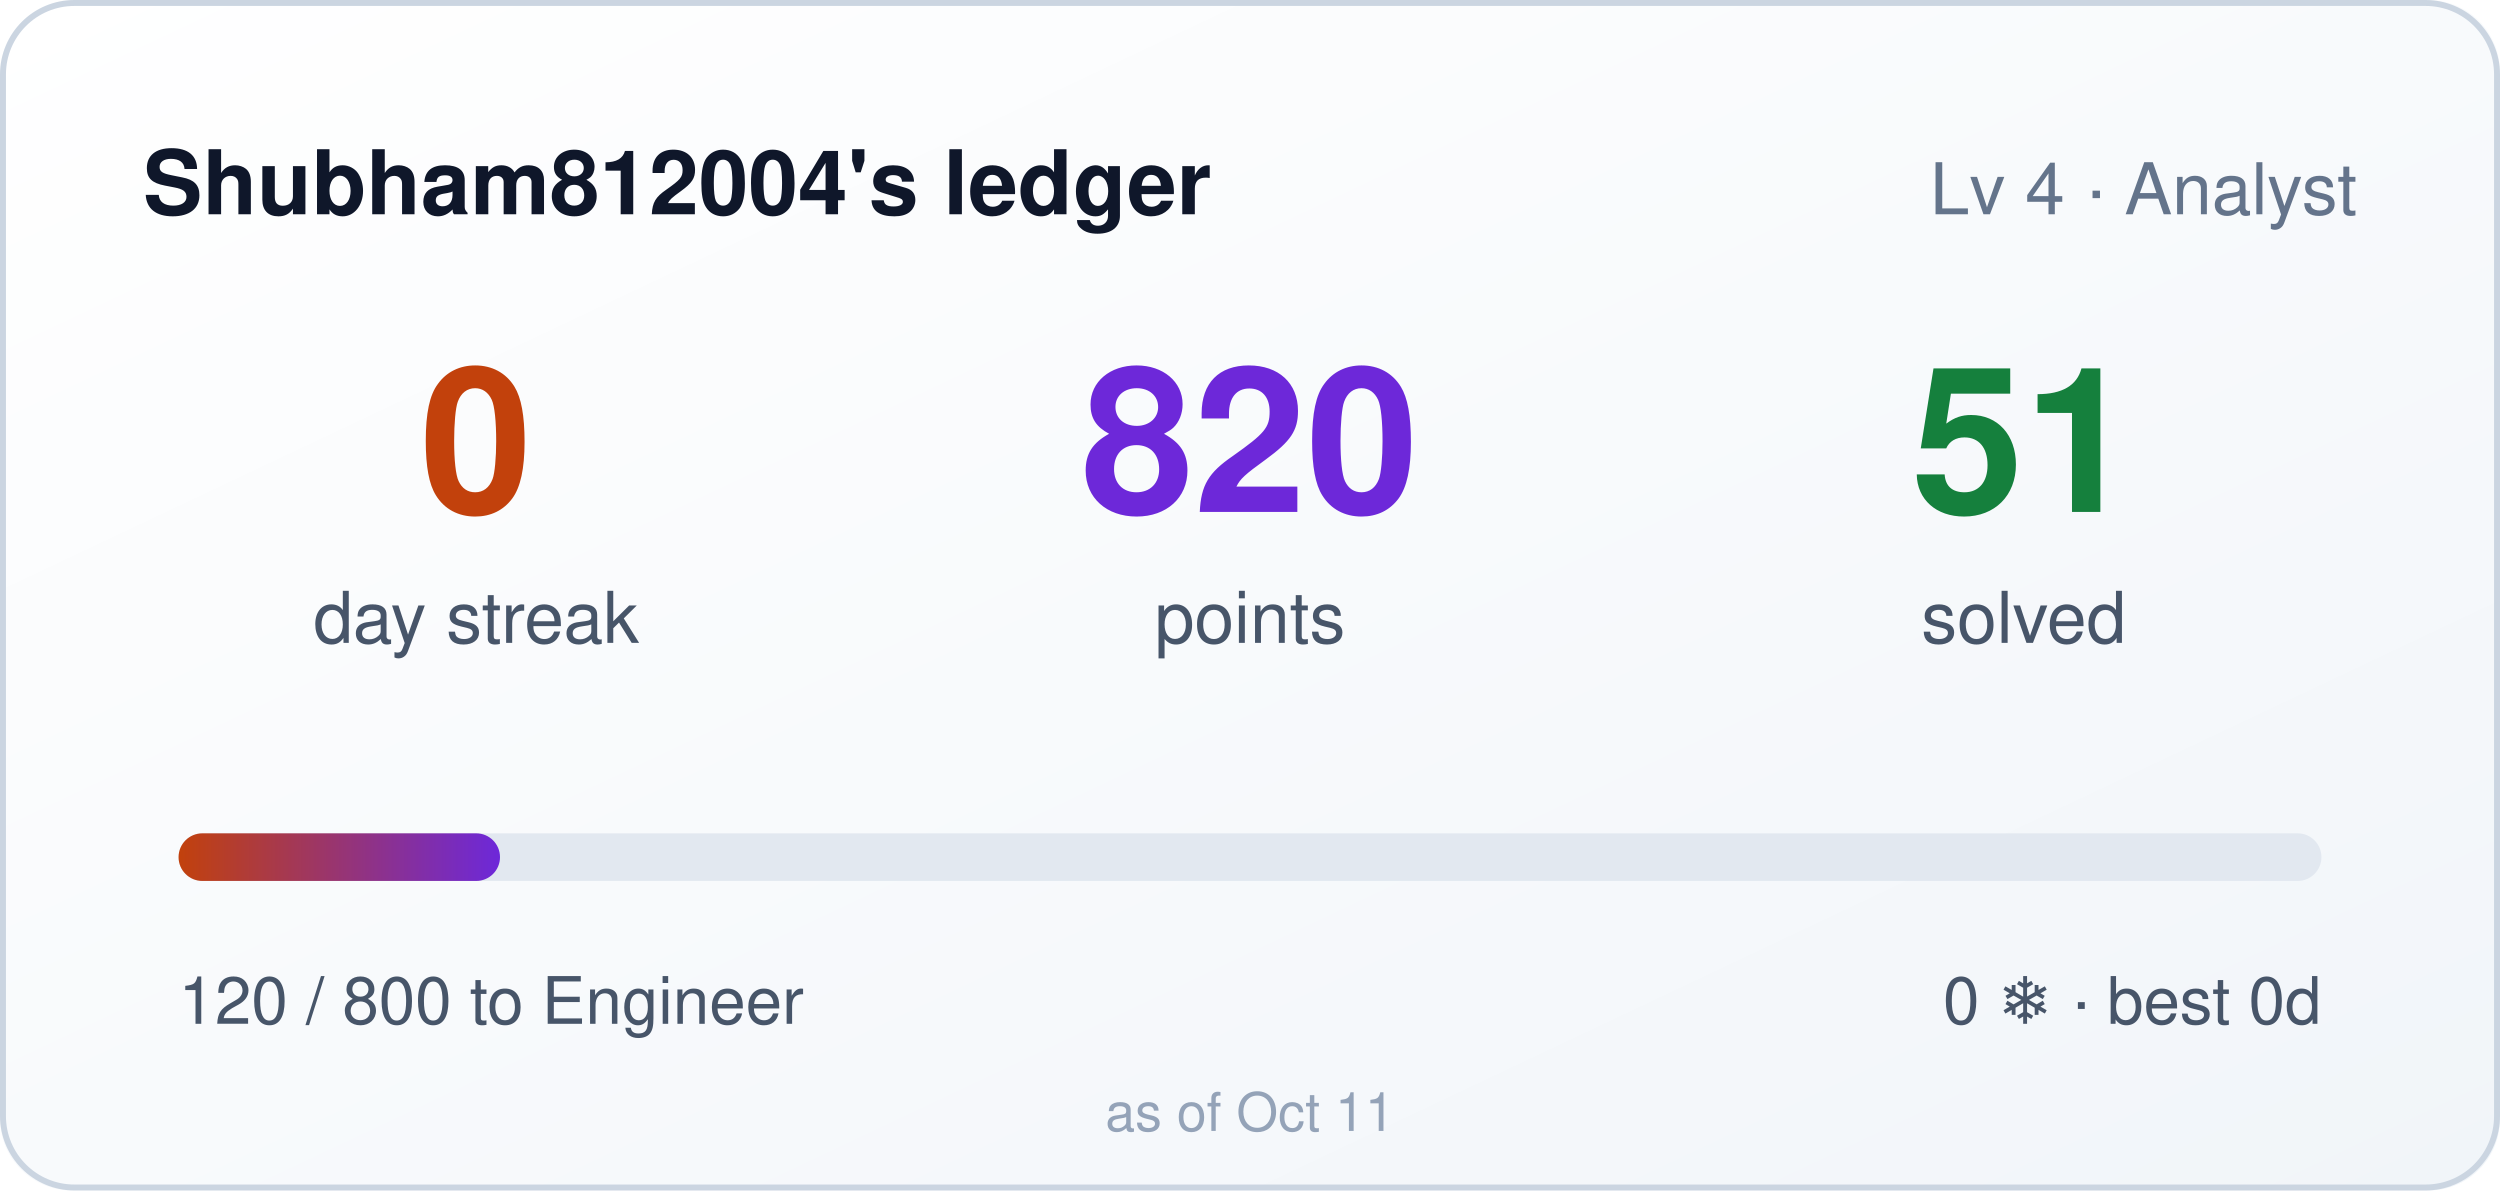
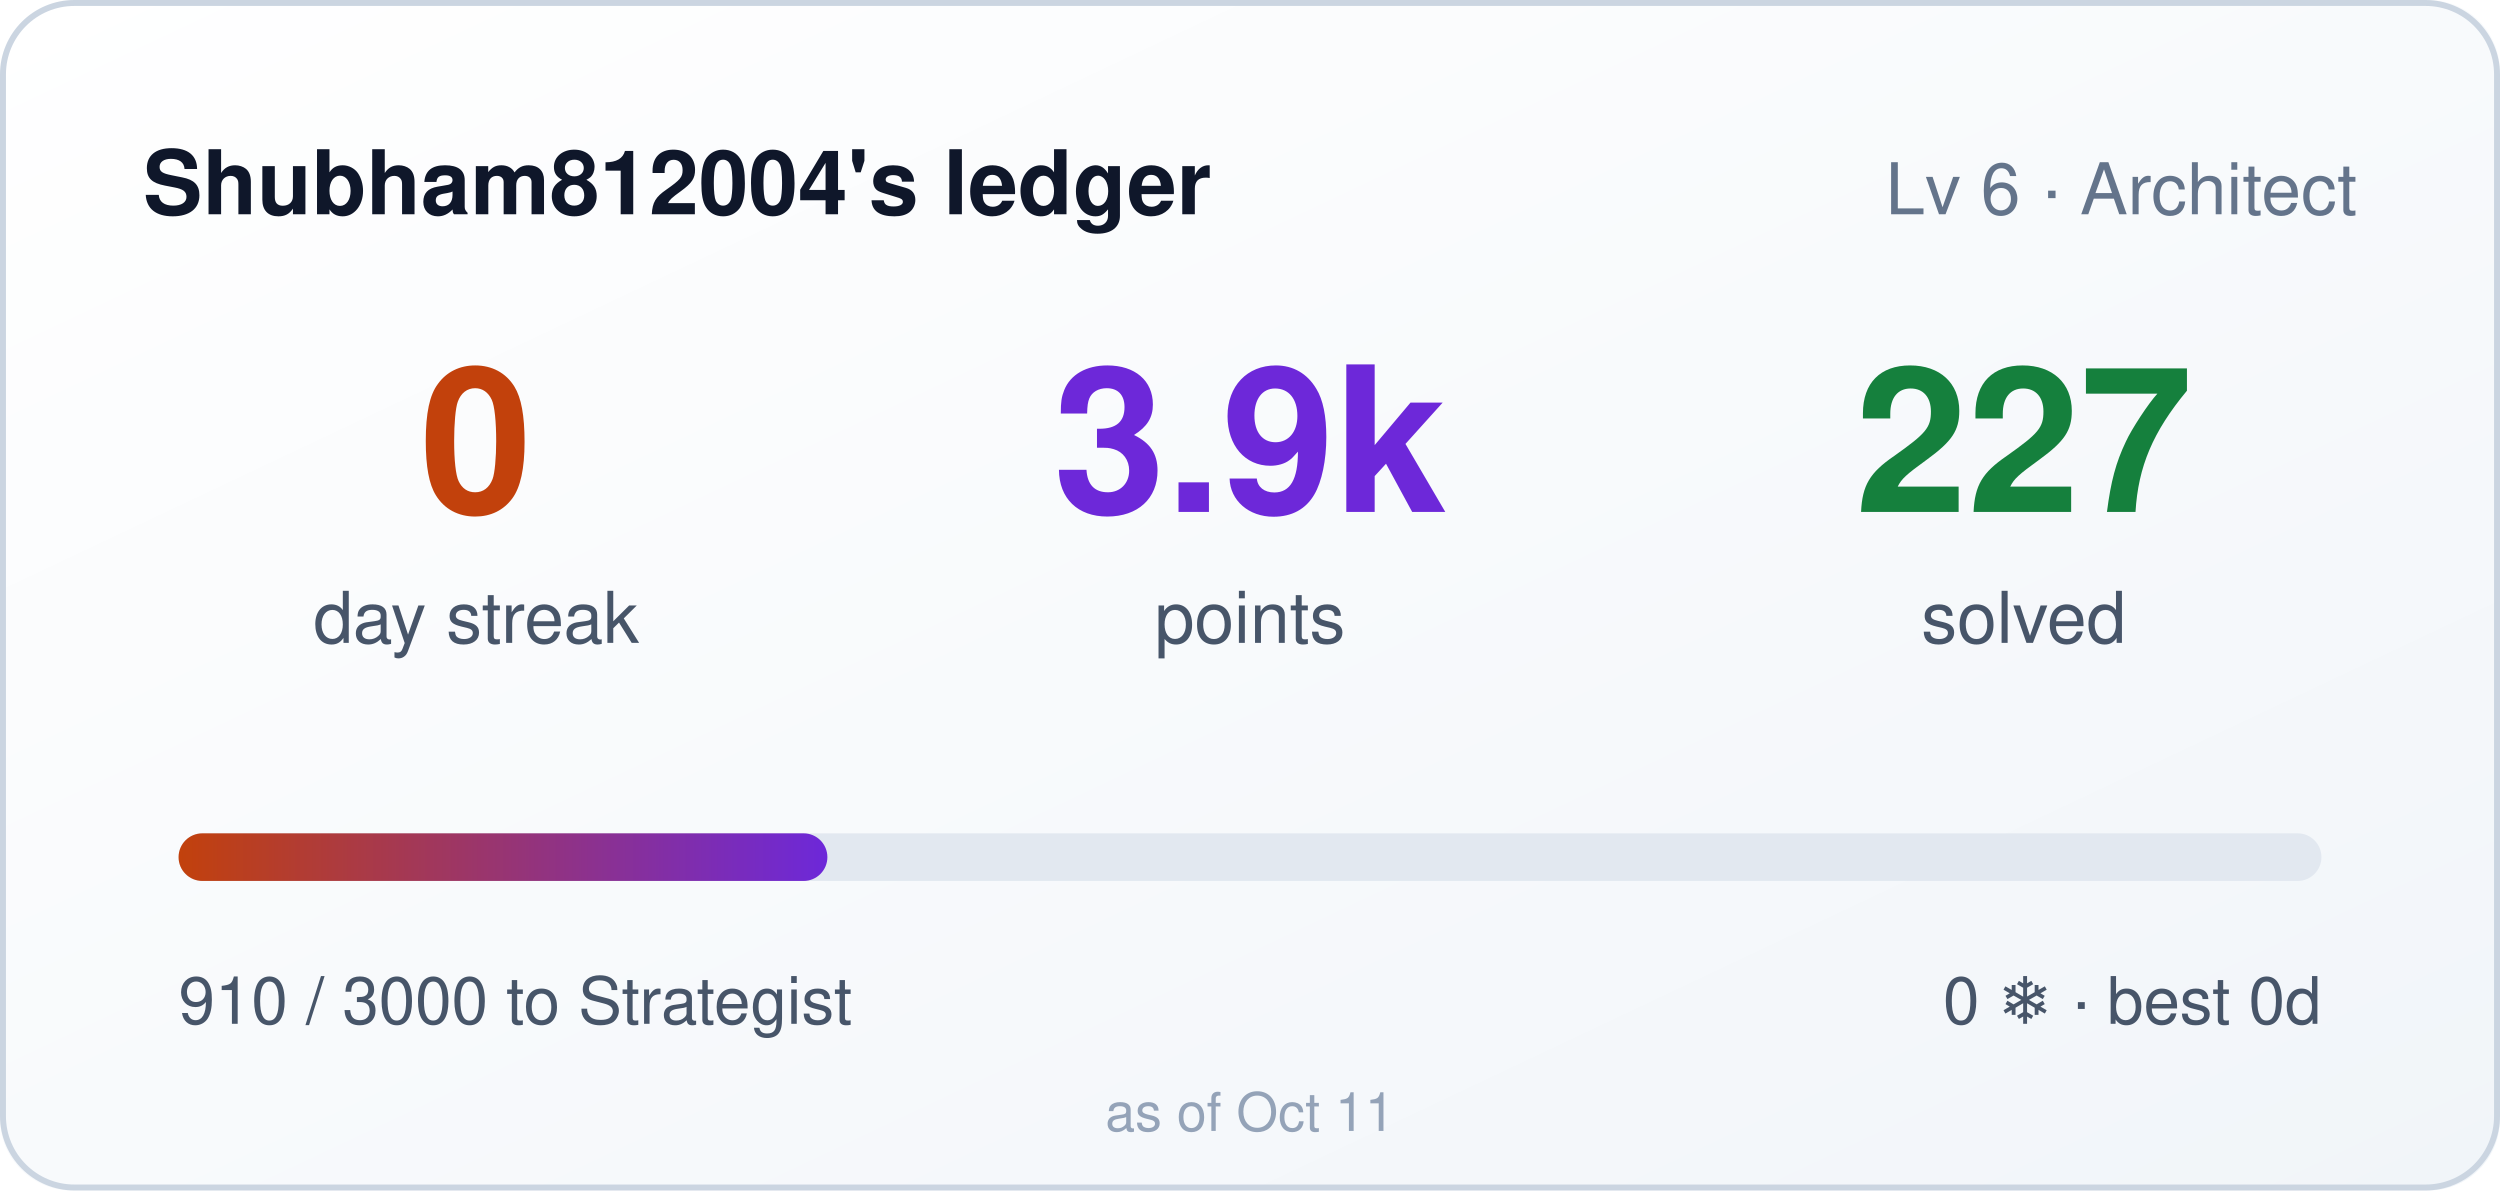
- <svg xmlns="http://www.w3.org/2000/svg" width="420" height="200" role="img" aria-label="Shubham812004's ledger: 0 day streak, 820 points">
+ <svg xmlns="http://www.w3.org/2000/svg" width="420" height="200" role="img" aria-label="Shubham812004's ledger: 0 day streak, 3910 points">
  <style>
    .bar,.n{transform-box:fill-box}
    .bar{transform-origin:left center}
    @media (prefers-reduced-motion: no-preference){
      .bar{animation:cl-grow .9s cubic-bezier(.22,1,.36,1) both}
      .n{animation:cl-rise .5s ease-out both}
      .n2{animation-delay:.08s}
      .n3{animation-delay:.16s}
    }
    @keyframes cl-grow{from{transform:scaleX(0)}to{transform:scaleX(1)}}
    @keyframes cl-rise{from{opacity:0;transform:translateY(6px)}to{opacity:1;transform:none}}
  </style>
  <defs>
    <linearGradient id="bg" x1="0" y1="0" x2="1" y2="1">
      <stop offset="0" stop-color="#ffffff" />
      <stop offset="1" stop-color="#f1f5f9" />
    </linearGradient>
    <linearGradient id="bar" x1="0" y1="0" x2="1" y2="0">
      <stop offset="0" stop-color="#c2410c" />
      <stop offset="1" stop-color="#6d28d9" />
    </linearGradient>
  </defs>
  <rect width="420" height="200" rx="12" fill="url(#bg)" />
  <rect x="0.5" y="0.5" width="419" height="199" rx="12" fill="none" stroke="#cbd5e1" />
  <text x="24" y="36" fill="#0f172a" font-size="15" font-weight="600" font-family="Segoe UI,Helvetica,Arial,sans-serif">Shubham812004's ledger</text>
-   <text x="396" y="36" fill="#64748b" font-size="12" text-anchor="end" font-family="Segoe UI,Helvetica,Arial,sans-serif">Lv 4 · Analyst</text>
+   <text x="396" y="36" fill="#64748b" font-size="12" text-anchor="end" font-family="Segoe UI,Helvetica,Arial,sans-serif">Lv 6 · Architect</text>
  <g font-family="Segoe UI,Helvetica,Arial,sans-serif">
    <text class="n n1" x="80" y="86" fill="#c2410c" font-size="34" font-weight="700" text-anchor="middle">0</text>
    <text x="80" y="108" fill="#475569" font-size="12" text-anchor="middle">day streak</text>
-     <text class="n n2" x="210" y="86" fill="#6d28d9" font-size="34" font-weight="700" text-anchor="middle">820</text>
+     <text class="n n2" x="210" y="86" fill="#6d28d9" font-size="34" font-weight="700" text-anchor="middle">3.9k</text>
    <text x="210" y="108" fill="#475569" font-size="12" text-anchor="middle">points</text>
-     <text class="n n3" x="340" y="86" fill="#15803d" font-size="34" font-weight="700" text-anchor="middle">51</text>
+     <text class="n n3" x="340" y="86" fill="#15803d" font-size="34" font-weight="700" text-anchor="middle">227</text>
    <text x="340" y="108" fill="#475569" font-size="12" text-anchor="middle">solved</text>
  </g>
  <rect x="30" y="140" width="360" height="8" rx="4" fill="#e2e8f0" />
-   <rect class="bar" x="30" y="140" width="54" height="8" rx="4" fill="url(#bar)" />
-   <text x="30" y="172" fill="#475569" font-size="11" font-family="Segoe UI,Helvetica,Arial,sans-serif">120 / 800 to Engineer</text>
+   <rect class="bar" x="30" y="140" width="109" height="8" rx="4" fill="url(#bar)" />
+   <text x="30" y="172" fill="#475569" font-size="11" font-family="Segoe UI,Helvetica,Arial,sans-serif">910 / 3000 to Strategist</text>
  <text x="390" y="172" fill="#475569" font-size="11" text-anchor="end" font-family="Segoe UI,Helvetica,Arial,sans-serif">0 ❄ · best 0d</text>
  <text x="210" y="190" fill="#94a3b8" font-size="9" text-anchor="middle" font-family="Segoe UI,Helvetica,Arial,sans-serif">as of Oct 11</text>
</svg>
